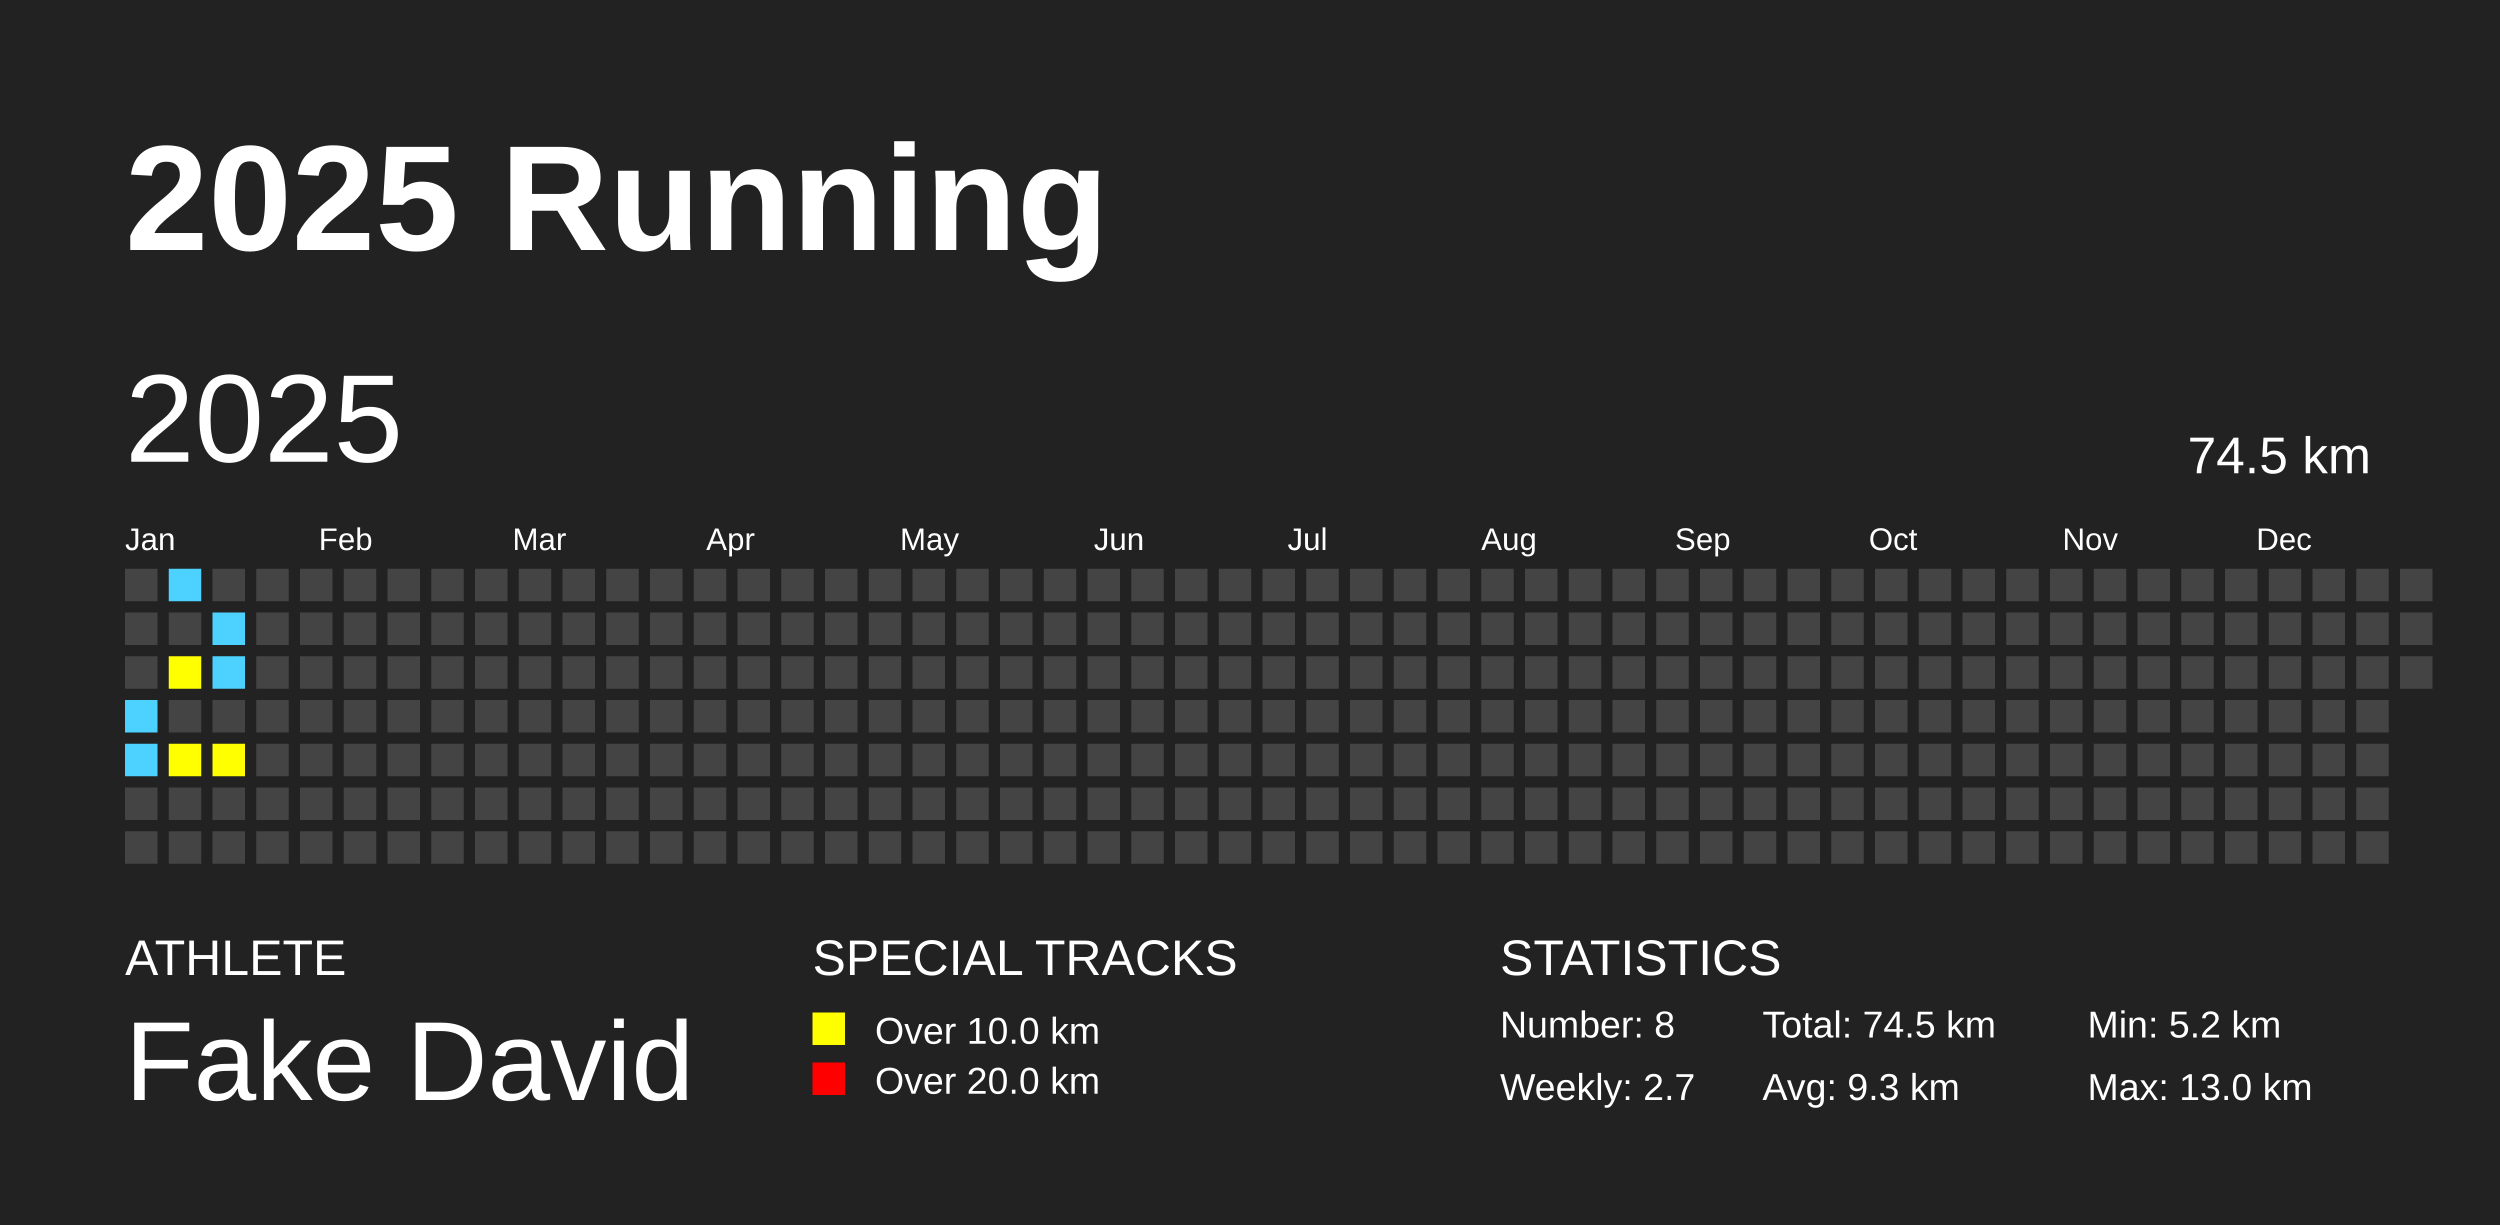
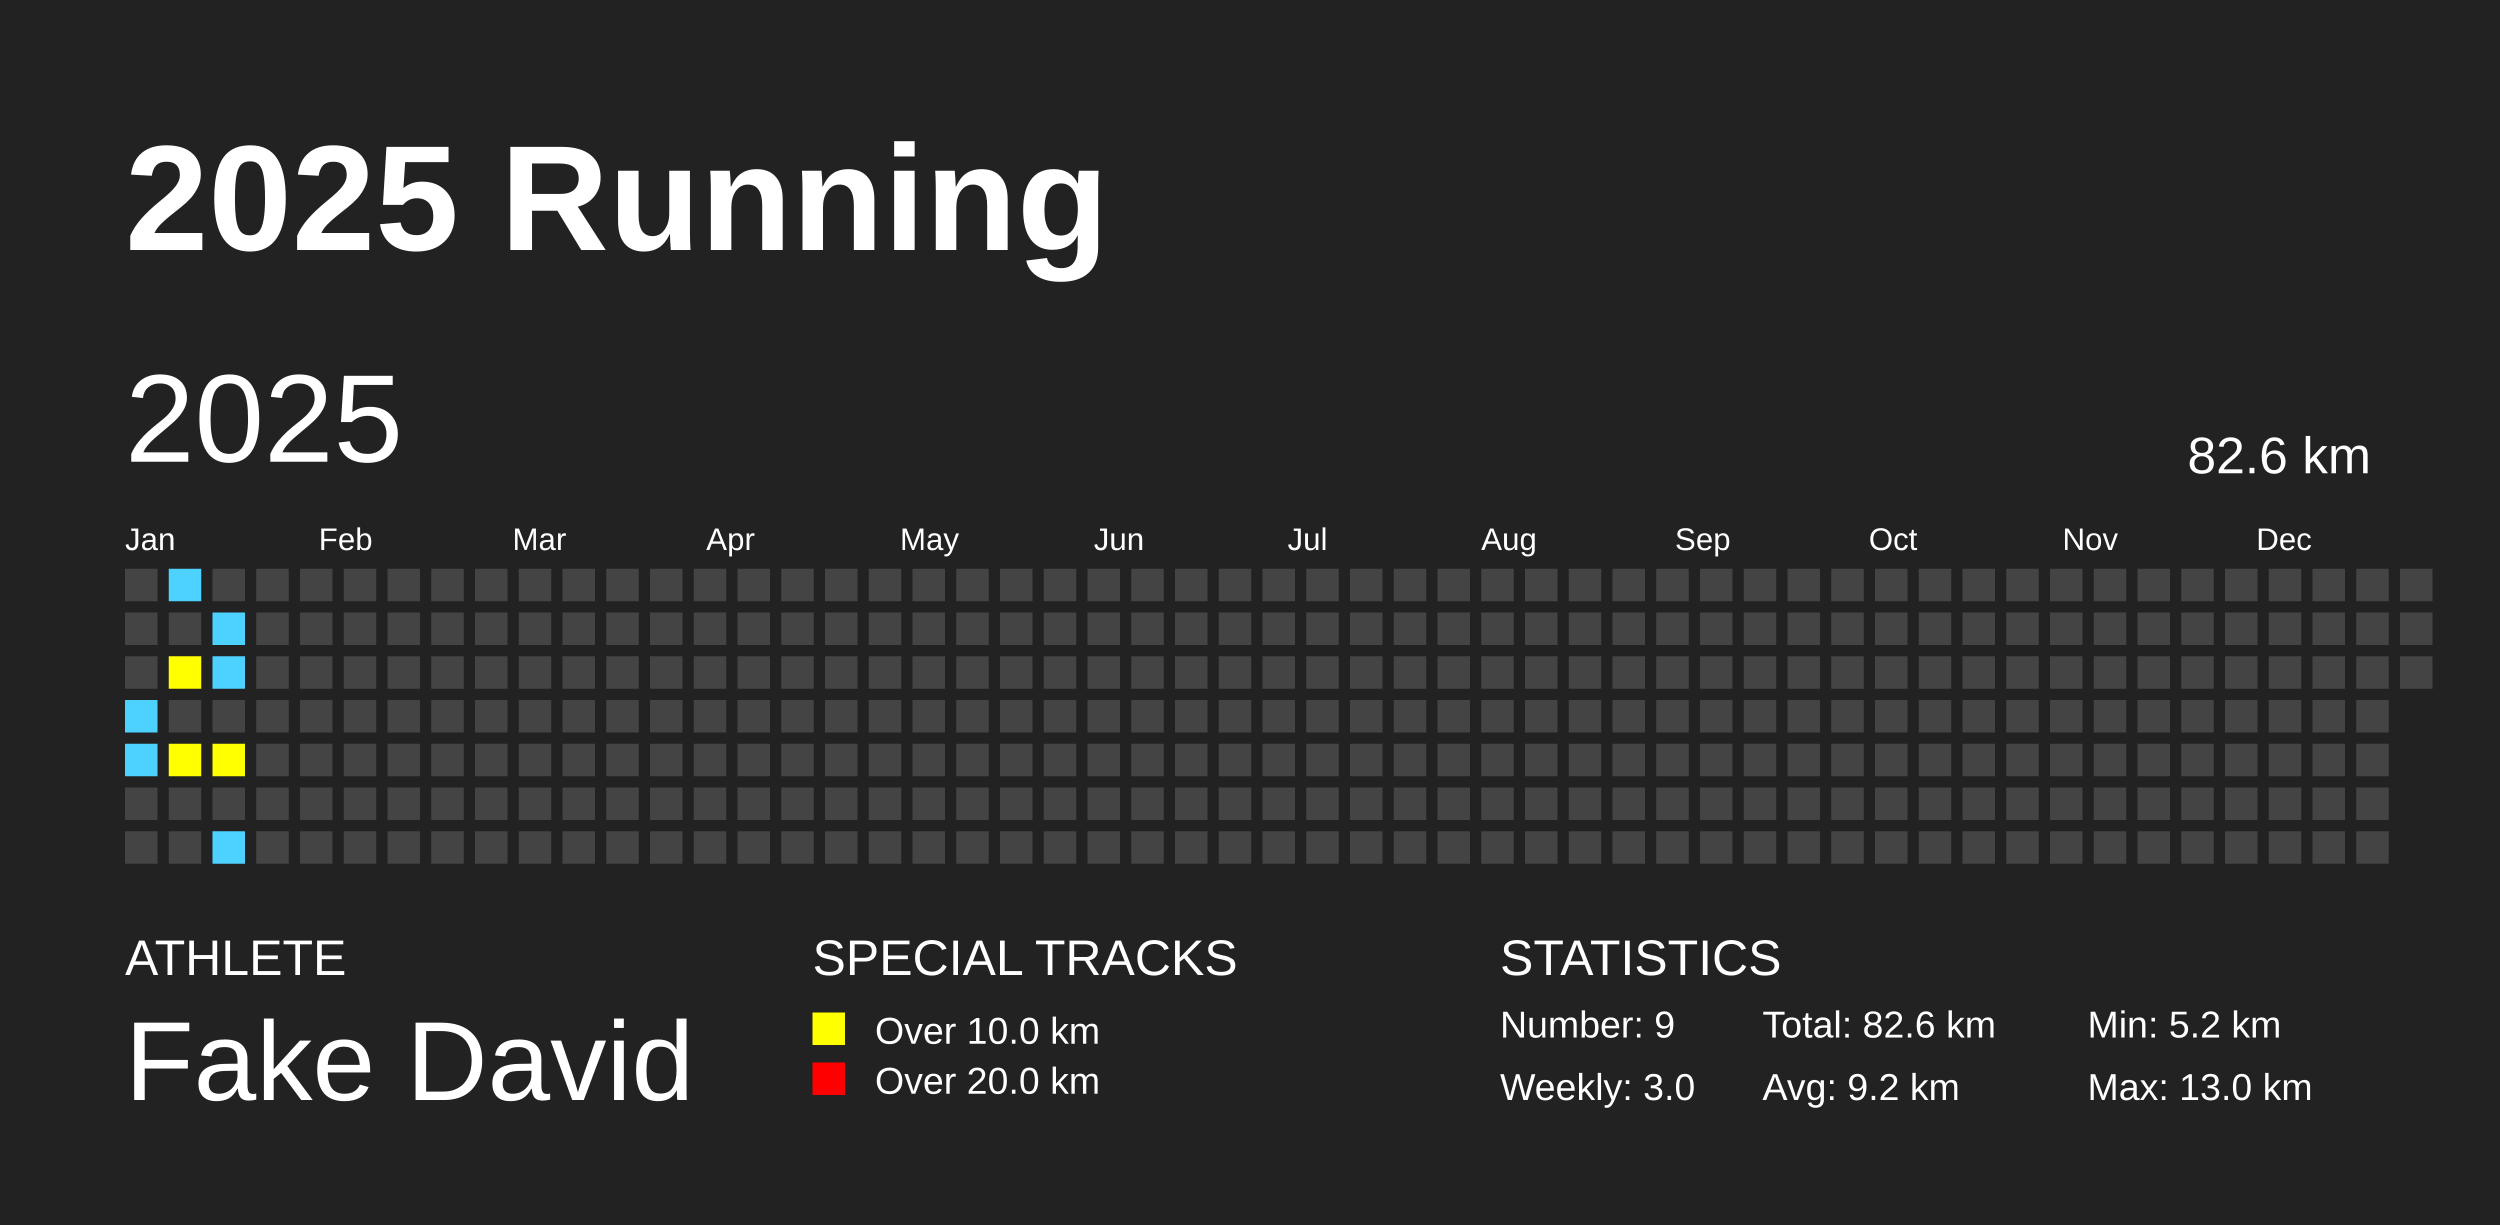
<svg xmlns="http://www.w3.org/2000/svg" baseProfile="full" height="98mm" version="1.1" viewBox="0,0,200,98" width="200mm">
  <defs />
  <rect fill="#222222" height="98" width="200" x="0" y="0" />
  <text fill="#FFFFFF" style="font-size:12px; font-family:Arial; font-weight:bold;" x="10" y="20">2025 Running</text>
  <text fill="#FFFFFF" style="font-size:4px; font-family:Arial" x="10" y="78">ATHLETE</text>
  <text fill="#FFFFFF" style="font-size:9px; font-family:Arial" x="10" y="88">Fake David</text>
  <text fill="#FFFFFF" style="font-size:4px; font-family:Arial" x="65" y="78">SPECIAL TRACKS</text>
  <rect fill="yellow" height="2.6" width="2.6" x="65" y="81" />
  <text fill="#FFFFFF" style="font-size:3px; font-family:Arial" x="70" y="83.5">Over 10.0 km</text>
  <rect fill="red" height="2.6" width="2.6" x="65" y="85" />
  <text fill="#FFFFFF" style="font-size:3px; font-family:Arial" x="70" y="87.5">Over 20.0 km</text>
  <text fill="#FFFFFF" style="font-size:4px; font-family:Arial" x="120" y="78">STATISTICS</text>
-   <text fill="#FFFFFF" style="font-size:3px; font-family:Arial" x="120" y="83">Number: 8</text>
-   <text fill="#FFFFFF" style="font-size:3px; font-family:Arial" x="120" y="88">Weekly: 2.7</text>
-   <text fill="#FFFFFF" style="font-size:3px; font-family:Arial" x="141" y="83">Total: 74.5 km</text>
-   <text fill="#FFFFFF" style="font-size:3px; font-family:Arial" x="141" y="88">Avg: 9.3 km</text>
+   <text fill="#FFFFFF" style="font-size:3px; font-family:Arial" x="120" y="83">Number: 9</text>
+   <text fill="#FFFFFF" style="font-size:3px; font-family:Arial" x="120" y="88">Weekly: 3.0</text>
+   <text fill="#FFFFFF" style="font-size:3px; font-family:Arial" x="141" y="83">Total: 82.6 km</text>
+   <text fill="#FFFFFF" style="font-size:3px; font-family:Arial" x="141" y="88">Avg: 9.2 km</text>
  <text fill="#FFFFFF" style="font-size:3px; font-family:Arial" x="167" y="83">Min: 5.2 km</text>
  <text fill="#FFFFFF" style="font-size:3px; font-family:Arial" x="167" y="88">Max: 13.0 km</text>
  <text dominant-baseline="hanging" fill="#FFFFFF" style="font-size:10.0px; font-family:Arial;" x="10" y="30">2025</text>
-   <text dominant-baseline="hanging" fill="#FFFFFF" style="font-size:4.125px; font-family:Arial;" x="175" y="35">74.5 km</text>
+   <text dominant-baseline="hanging" fill="#FFFFFF" style="font-size:4.125px; font-family:Arial;" x="175" y="35">82.6 km</text>
  <text fill="#FFFFFF" style="font-size:2.5px; font-family:Arial" x="10.0" y="44">Jan</text>
  <text fill="#FFFFFF" style="font-size:2.5px; font-family:Arial" x="25.5" y="44">Feb</text>
  <text fill="#FFFFFF" style="font-size:2.5px; font-family:Arial" x="41.0" y="44">Mar</text>
  <text fill="#FFFFFF" style="font-size:2.5px; font-family:Arial" x="56.5" y="44">Apr</text>
  <text fill="#FFFFFF" style="font-size:2.5px; font-family:Arial" x="72.0" y="44">May</text>
  <text fill="#FFFFFF" style="font-size:2.5px; font-family:Arial" x="87.5" y="44">Jun</text>
  <text fill="#FFFFFF" style="font-size:2.5px; font-family:Arial" x="103.0" y="44">Jul</text>
  <text fill="#FFFFFF" style="font-size:2.5px; font-family:Arial" x="118.5" y="44">Aug</text>
  <text fill="#FFFFFF" style="font-size:2.5px; font-family:Arial" x="134.0" y="44">Sep</text>
  <text fill="#FFFFFF" style="font-size:2.5px; font-family:Arial" x="149.5" y="44">Oct</text>
  <text fill="#FFFFFF" style="font-size:2.5px; font-family:Arial" x="165.0" y="44">Nov</text>
  <text fill="#FFFFFF" style="font-size:2.5px; font-family:Arial" x="180.5" y="44">Dec</text>
  <rect fill="#444444" height="2.6" width="2.6" x="10.0" y="45.5" />
  <rect fill="#444444" height="2.6" width="2.6" x="10.0" y="49.0" />
  <rect fill="#444444" height="2.6" width="2.6" x="10.0" y="52.5" />
  <rect fill="#4DD2FF" height="2.6" width="2.6" x="10.0" y="56.0" />
  <rect fill="#4DD2FF" height="2.6" width="2.6" x="10.0" y="59.5" />
  <rect fill="#444444" height="2.6" width="2.6" x="10.0" y="63.0" />
  <rect fill="#444444" height="2.6" width="2.6" x="10.0" y="66.5" />
  <rect fill="#4DD2FF" height="2.6" width="2.6" x="13.5" y="45.5" />
  <rect fill="#444444" height="2.6" width="2.6" x="13.5" y="49.0" />
  <rect fill="yellow" height="2.6" width="2.6" x="13.5" y="52.5" />
  <rect fill="#444444" height="2.6" width="2.6" x="13.5" y="56.0" />
  <rect fill="yellow" height="2.6" width="2.6" x="13.5" y="59.5" />
  <rect fill="#444444" height="2.6" width="2.6" x="13.5" y="63.0" />
  <rect fill="#444444" height="2.6" width="2.6" x="13.5" y="66.5" />
  <rect fill="#444444" height="2.6" width="2.6" x="17.0" y="45.5" />
  <rect fill="#4DD2FF" height="2.6" width="2.6" x="17.0" y="49.0" />
  <rect fill="#4DD2FF" height="2.6" width="2.6" x="17.0" y="52.5" />
  <rect fill="#444444" height="2.6" width="2.6" x="17.0" y="56.0" />
  <rect fill="yellow" height="2.6" width="2.6" x="17.0" y="59.5" />
  <rect fill="#444444" height="2.6" width="2.6" x="17.0" y="63.0" />
-   <rect fill="#444444" height="2.6" width="2.6" x="17.0" y="66.5" />
+   <rect fill="#4DD2FF" height="2.6" width="2.6" x="17.0" y="66.5" />
  <rect fill="#444444" height="2.6" width="2.6" x="20.5" y="45.5" />
  <rect fill="#444444" height="2.6" width="2.6" x="20.5" y="49.0" />
  <rect fill="#444444" height="2.6" width="2.6" x="20.5" y="52.5" />
  <rect fill="#444444" height="2.6" width="2.6" x="20.5" y="56.0" />
  <rect fill="#444444" height="2.6" width="2.6" x="20.5" y="59.5" />
  <rect fill="#444444" height="2.6" width="2.6" x="20.5" y="63.0" />
  <rect fill="#444444" height="2.6" width="2.6" x="20.5" y="66.5" />
  <rect fill="#444444" height="2.6" width="2.6" x="24.0" y="45.5" />
  <rect fill="#444444" height="2.6" width="2.6" x="24.0" y="49.0" />
  <rect fill="#444444" height="2.6" width="2.6" x="24.0" y="52.5" />
  <rect fill="#444444" height="2.6" width="2.6" x="24.0" y="56.0" />
  <rect fill="#444444" height="2.6" width="2.6" x="24.0" y="59.5" />
  <rect fill="#444444" height="2.6" width="2.6" x="24.0" y="63.0" />
  <rect fill="#444444" height="2.6" width="2.6" x="24.0" y="66.5" />
  <rect fill="#444444" height="2.6" width="2.6" x="27.5" y="45.5" />
  <rect fill="#444444" height="2.6" width="2.6" x="27.5" y="49.0" />
  <rect fill="#444444" height="2.6" width="2.6" x="27.5" y="52.5" />
  <rect fill="#444444" height="2.6" width="2.6" x="27.5" y="56.0" />
  <rect fill="#444444" height="2.6" width="2.6" x="27.5" y="59.5" />
  <rect fill="#444444" height="2.6" width="2.6" x="27.5" y="63.0" />
  <rect fill="#444444" height="2.6" width="2.6" x="27.5" y="66.5" />
  <rect fill="#444444" height="2.6" width="2.6" x="31.0" y="45.5" />
  <rect fill="#444444" height="2.6" width="2.6" x="31.0" y="49.0" />
  <rect fill="#444444" height="2.6" width="2.6" x="31.0" y="52.5" />
  <rect fill="#444444" height="2.6" width="2.6" x="31.0" y="56.0" />
  <rect fill="#444444" height="2.6" width="2.6" x="31.0" y="59.5" />
  <rect fill="#444444" height="2.6" width="2.6" x="31.0" y="63.0" />
  <rect fill="#444444" height="2.6" width="2.6" x="31.0" y="66.5" />
  <rect fill="#444444" height="2.6" width="2.6" x="34.5" y="45.5" />
  <rect fill="#444444" height="2.6" width="2.6" x="34.5" y="49.0" />
  <rect fill="#444444" height="2.6" width="2.6" x="34.5" y="52.5" />
  <rect fill="#444444" height="2.6" width="2.6" x="34.5" y="56.0" />
  <rect fill="#444444" height="2.6" width="2.6" x="34.5" y="59.5" />
  <rect fill="#444444" height="2.6" width="2.6" x="34.5" y="63.0" />
  <rect fill="#444444" height="2.6" width="2.6" x="34.5" y="66.5" />
  <rect fill="#444444" height="2.6" width="2.6" x="38.0" y="45.5" />
  <rect fill="#444444" height="2.6" width="2.6" x="38.0" y="49.0" />
  <rect fill="#444444" height="2.6" width="2.6" x="38.0" y="52.5" />
  <rect fill="#444444" height="2.6" width="2.6" x="38.0" y="56.0" />
  <rect fill="#444444" height="2.6" width="2.6" x="38.0" y="59.5" />
  <rect fill="#444444" height="2.6" width="2.6" x="38.0" y="63.0" />
  <rect fill="#444444" height="2.6" width="2.6" x="38.0" y="66.5" />
  <rect fill="#444444" height="2.6" width="2.6" x="41.5" y="45.5" />
  <rect fill="#444444" height="2.6" width="2.6" x="41.5" y="49.0" />
  <rect fill="#444444" height="2.6" width="2.6" x="41.5" y="52.5" />
  <rect fill="#444444" height="2.6" width="2.6" x="41.5" y="56.0" />
  <rect fill="#444444" height="2.6" width="2.6" x="41.5" y="59.5" />
  <rect fill="#444444" height="2.6" width="2.6" x="41.5" y="63.0" />
  <rect fill="#444444" height="2.6" width="2.6" x="41.5" y="66.5" />
  <rect fill="#444444" height="2.6" width="2.6" x="45.0" y="45.5" />
  <rect fill="#444444" height="2.6" width="2.6" x="45.0" y="49.0" />
  <rect fill="#444444" height="2.6" width="2.6" x="45.0" y="52.5" />
  <rect fill="#444444" height="2.6" width="2.6" x="45.0" y="56.0" />
  <rect fill="#444444" height="2.6" width="2.6" x="45.0" y="59.5" />
  <rect fill="#444444" height="2.6" width="2.6" x="45.0" y="63.0" />
  <rect fill="#444444" height="2.6" width="2.6" x="45.0" y="66.5" />
  <rect fill="#444444" height="2.6" width="2.6" x="48.5" y="45.5" />
  <rect fill="#444444" height="2.6" width="2.6" x="48.5" y="49.0" />
  <rect fill="#444444" height="2.6" width="2.6" x="48.5" y="52.5" />
  <rect fill="#444444" height="2.6" width="2.6" x="48.5" y="56.0" />
  <rect fill="#444444" height="2.6" width="2.6" x="48.5" y="59.5" />
  <rect fill="#444444" height="2.6" width="2.6" x="48.5" y="63.0" />
  <rect fill="#444444" height="2.6" width="2.6" x="48.5" y="66.5" />
  <rect fill="#444444" height="2.6" width="2.6" x="52.0" y="45.5" />
  <rect fill="#444444" height="2.6" width="2.6" x="52.0" y="49.0" />
  <rect fill="#444444" height="2.6" width="2.6" x="52.0" y="52.5" />
  <rect fill="#444444" height="2.6" width="2.6" x="52.0" y="56.0" />
  <rect fill="#444444" height="2.6" width="2.6" x="52.0" y="59.5" />
  <rect fill="#444444" height="2.6" width="2.6" x="52.0" y="63.0" />
  <rect fill="#444444" height="2.6" width="2.6" x="52.0" y="66.5" />
  <rect fill="#444444" height="2.6" width="2.6" x="55.5" y="45.5" />
  <rect fill="#444444" height="2.6" width="2.6" x="55.5" y="49.0" />
  <rect fill="#444444" height="2.6" width="2.6" x="55.5" y="52.5" />
  <rect fill="#444444" height="2.6" width="2.6" x="55.5" y="56.0" />
  <rect fill="#444444" height="2.6" width="2.6" x="55.5" y="59.5" />
  <rect fill="#444444" height="2.6" width="2.6" x="55.5" y="63.0" />
  <rect fill="#444444" height="2.6" width="2.6" x="55.5" y="66.5" />
  <rect fill="#444444" height="2.6" width="2.6" x="59.0" y="45.5" />
  <rect fill="#444444" height="2.6" width="2.6" x="59.0" y="49.0" />
  <rect fill="#444444" height="2.6" width="2.6" x="59.0" y="52.5" />
  <rect fill="#444444" height="2.6" width="2.6" x="59.0" y="56.0" />
  <rect fill="#444444" height="2.6" width="2.6" x="59.0" y="59.5" />
  <rect fill="#444444" height="2.6" width="2.6" x="59.0" y="63.0" />
  <rect fill="#444444" height="2.6" width="2.6" x="59.0" y="66.5" />
  <rect fill="#444444" height="2.6" width="2.6" x="62.5" y="45.5" />
  <rect fill="#444444" height="2.6" width="2.6" x="62.5" y="49.0" />
  <rect fill="#444444" height="2.6" width="2.6" x="62.5" y="52.5" />
  <rect fill="#444444" height="2.6" width="2.6" x="62.5" y="56.0" />
  <rect fill="#444444" height="2.6" width="2.6" x="62.5" y="59.5" />
  <rect fill="#444444" height="2.6" width="2.6" x="62.5" y="63.0" />
  <rect fill="#444444" height="2.6" width="2.6" x="62.5" y="66.5" />
  <rect fill="#444444" height="2.6" width="2.6" x="66.0" y="45.5" />
  <rect fill="#444444" height="2.6" width="2.6" x="66.0" y="49.0" />
  <rect fill="#444444" height="2.6" width="2.6" x="66.0" y="52.5" />
  <rect fill="#444444" height="2.6" width="2.6" x="66.0" y="56.0" />
  <rect fill="#444444" height="2.6" width="2.6" x="66.0" y="59.5" />
  <rect fill="#444444" height="2.6" width="2.6" x="66.0" y="63.0" />
  <rect fill="#444444" height="2.6" width="2.6" x="66.0" y="66.5" />
  <rect fill="#444444" height="2.6" width="2.6" x="69.5" y="45.5" />
  <rect fill="#444444" height="2.6" width="2.6" x="69.5" y="49.0" />
  <rect fill="#444444" height="2.6" width="2.6" x="69.5" y="52.5" />
  <rect fill="#444444" height="2.6" width="2.6" x="69.5" y="56.0" />
  <rect fill="#444444" height="2.6" width="2.6" x="69.5" y="59.5" />
  <rect fill="#444444" height="2.6" width="2.6" x="69.5" y="63.0" />
  <rect fill="#444444" height="2.6" width="2.6" x="69.5" y="66.5" />
  <rect fill="#444444" height="2.6" width="2.6" x="73.0" y="45.5" />
  <rect fill="#444444" height="2.6" width="2.6" x="73.0" y="49.0" />
  <rect fill="#444444" height="2.6" width="2.6" x="73.0" y="52.5" />
  <rect fill="#444444" height="2.6" width="2.6" x="73.0" y="56.0" />
  <rect fill="#444444" height="2.6" width="2.6" x="73.0" y="59.5" />
  <rect fill="#444444" height="2.6" width="2.6" x="73.0" y="63.0" />
  <rect fill="#444444" height="2.6" width="2.6" x="73.0" y="66.5" />
  <rect fill="#444444" height="2.6" width="2.6" x="76.5" y="45.5" />
  <rect fill="#444444" height="2.6" width="2.6" x="76.5" y="49.0" />
  <rect fill="#444444" height="2.6" width="2.6" x="76.5" y="52.5" />
  <rect fill="#444444" height="2.6" width="2.6" x="76.5" y="56.0" />
  <rect fill="#444444" height="2.6" width="2.6" x="76.5" y="59.5" />
  <rect fill="#444444" height="2.6" width="2.6" x="76.5" y="63.0" />
  <rect fill="#444444" height="2.6" width="2.6" x="76.5" y="66.5" />
  <rect fill="#444444" height="2.6" width="2.6" x="80.0" y="45.5" />
  <rect fill="#444444" height="2.6" width="2.6" x="80.0" y="49.0" />
  <rect fill="#444444" height="2.6" width="2.6" x="80.0" y="52.5" />
  <rect fill="#444444" height="2.6" width="2.6" x="80.0" y="56.0" />
  <rect fill="#444444" height="2.6" width="2.6" x="80.0" y="59.5" />
  <rect fill="#444444" height="2.6" width="2.6" x="80.0" y="63.0" />
  <rect fill="#444444" height="2.6" width="2.6" x="80.0" y="66.5" />
  <rect fill="#444444" height="2.6" width="2.6" x="83.5" y="45.5" />
  <rect fill="#444444" height="2.6" width="2.6" x="83.5" y="49.0" />
  <rect fill="#444444" height="2.6" width="2.6" x="83.5" y="52.5" />
  <rect fill="#444444" height="2.6" width="2.6" x="83.5" y="56.0" />
  <rect fill="#444444" height="2.6" width="2.6" x="83.5" y="59.5" />
  <rect fill="#444444" height="2.6" width="2.6" x="83.5" y="63.0" />
  <rect fill="#444444" height="2.6" width="2.6" x="83.5" y="66.5" />
  <rect fill="#444444" height="2.6" width="2.6" x="87.0" y="45.5" />
  <rect fill="#444444" height="2.6" width="2.6" x="87.0" y="49.0" />
  <rect fill="#444444" height="2.6" width="2.6" x="87.0" y="52.5" />
  <rect fill="#444444" height="2.6" width="2.6" x="87.0" y="56.0" />
  <rect fill="#444444" height="2.6" width="2.6" x="87.0" y="59.5" />
  <rect fill="#444444" height="2.6" width="2.6" x="87.0" y="63.0" />
  <rect fill="#444444" height="2.6" width="2.6" x="87.0" y="66.5" />
  <rect fill="#444444" height="2.6" width="2.6" x="90.5" y="45.5" />
  <rect fill="#444444" height="2.6" width="2.6" x="90.5" y="49.0" />
  <rect fill="#444444" height="2.6" width="2.6" x="90.5" y="52.5" />
  <rect fill="#444444" height="2.6" width="2.6" x="90.5" y="56.0" />
  <rect fill="#444444" height="2.6" width="2.6" x="90.5" y="59.5" />
  <rect fill="#444444" height="2.6" width="2.6" x="90.5" y="63.0" />
  <rect fill="#444444" height="2.6" width="2.6" x="90.5" y="66.5" />
  <rect fill="#444444" height="2.6" width="2.6" x="94.0" y="45.5" />
  <rect fill="#444444" height="2.6" width="2.6" x="94.0" y="49.0" />
  <rect fill="#444444" height="2.6" width="2.6" x="94.0" y="52.5" />
  <rect fill="#444444" height="2.6" width="2.6" x="94.0" y="56.0" />
  <rect fill="#444444" height="2.6" width="2.6" x="94.0" y="59.5" />
  <rect fill="#444444" height="2.6" width="2.6" x="94.0" y="63.0" />
  <rect fill="#444444" height="2.6" width="2.6" x="94.0" y="66.5" />
  <rect fill="#444444" height="2.6" width="2.6" x="97.5" y="45.5" />
  <rect fill="#444444" height="2.6" width="2.6" x="97.5" y="49.0" />
  <rect fill="#444444" height="2.6" width="2.6" x="97.5" y="52.5" />
  <rect fill="#444444" height="2.6" width="2.6" x="97.5" y="56.0" />
  <rect fill="#444444" height="2.6" width="2.6" x="97.5" y="59.5" />
  <rect fill="#444444" height="2.6" width="2.6" x="97.5" y="63.0" />
  <rect fill="#444444" height="2.6" width="2.6" x="97.5" y="66.5" />
  <rect fill="#444444" height="2.6" width="2.6" x="101.0" y="45.5" />
  <rect fill="#444444" height="2.6" width="2.6" x="101.0" y="49.0" />
  <rect fill="#444444" height="2.6" width="2.6" x="101.0" y="52.5" />
  <rect fill="#444444" height="2.6" width="2.6" x="101.0" y="56.0" />
  <rect fill="#444444" height="2.6" width="2.6" x="101.0" y="59.5" />
  <rect fill="#444444" height="2.6" width="2.6" x="101.0" y="63.0" />
  <rect fill="#444444" height="2.6" width="2.6" x="101.0" y="66.5" />
  <rect fill="#444444" height="2.6" width="2.6" x="104.5" y="45.5" />
  <rect fill="#444444" height="2.6" width="2.6" x="104.5" y="49.0" />
  <rect fill="#444444" height="2.6" width="2.6" x="104.5" y="52.5" />
  <rect fill="#444444" height="2.6" width="2.6" x="104.5" y="56.0" />
  <rect fill="#444444" height="2.6" width="2.6" x="104.5" y="59.5" />
  <rect fill="#444444" height="2.6" width="2.6" x="104.5" y="63.0" />
  <rect fill="#444444" height="2.6" width="2.6" x="104.5" y="66.5" />
  <rect fill="#444444" height="2.6" width="2.6" x="108.0" y="45.5" />
  <rect fill="#444444" height="2.6" width="2.6" x="108.0" y="49.0" />
  <rect fill="#444444" height="2.6" width="2.6" x="108.0" y="52.5" />
  <rect fill="#444444" height="2.6" width="2.6" x="108.0" y="56.0" />
  <rect fill="#444444" height="2.6" width="2.6" x="108.0" y="59.5" />
  <rect fill="#444444" height="2.6" width="2.6" x="108.0" y="63.0" />
  <rect fill="#444444" height="2.6" width="2.6" x="108.0" y="66.5" />
  <rect fill="#444444" height="2.6" width="2.6" x="111.5" y="45.5" />
  <rect fill="#444444" height="2.6" width="2.6" x="111.5" y="49.0" />
  <rect fill="#444444" height="2.6" width="2.6" x="111.5" y="52.5" />
  <rect fill="#444444" height="2.6" width="2.6" x="111.5" y="56.0" />
  <rect fill="#444444" height="2.6" width="2.6" x="111.5" y="59.5" />
  <rect fill="#444444" height="2.6" width="2.6" x="111.5" y="63.0" />
  <rect fill="#444444" height="2.6" width="2.6" x="111.5" y="66.5" />
  <rect fill="#444444" height="2.6" width="2.6" x="115.0" y="45.5" />
  <rect fill="#444444" height="2.6" width="2.6" x="115.0" y="49.0" />
  <rect fill="#444444" height="2.6" width="2.6" x="115.0" y="52.5" />
  <rect fill="#444444" height="2.6" width="2.6" x="115.0" y="56.0" />
  <rect fill="#444444" height="2.6" width="2.6" x="115.0" y="59.5" />
  <rect fill="#444444" height="2.6" width="2.6" x="115.0" y="63.0" />
  <rect fill="#444444" height="2.6" width="2.6" x="115.0" y="66.5" />
  <rect fill="#444444" height="2.6" width="2.6" x="118.5" y="45.5" />
  <rect fill="#444444" height="2.6" width="2.6" x="118.5" y="49.0" />
  <rect fill="#444444" height="2.6" width="2.6" x="118.5" y="52.5" />
  <rect fill="#444444" height="2.6" width="2.6" x="118.5" y="56.0" />
  <rect fill="#444444" height="2.6" width="2.6" x="118.5" y="59.5" />
  <rect fill="#444444" height="2.6" width="2.6" x="118.5" y="63.0" />
  <rect fill="#444444" height="2.6" width="2.6" x="118.5" y="66.5" />
  <rect fill="#444444" height="2.6" width="2.6" x="122.0" y="45.5" />
  <rect fill="#444444" height="2.6" width="2.6" x="122.0" y="49.0" />
  <rect fill="#444444" height="2.6" width="2.6" x="122.0" y="52.5" />
  <rect fill="#444444" height="2.6" width="2.6" x="122.0" y="56.0" />
  <rect fill="#444444" height="2.6" width="2.6" x="122.0" y="59.5" />
  <rect fill="#444444" height="2.6" width="2.6" x="122.0" y="63.0" />
  <rect fill="#444444" height="2.6" width="2.6" x="122.0" y="66.5" />
  <rect fill="#444444" height="2.6" width="2.6" x="125.5" y="45.5" />
  <rect fill="#444444" height="2.6" width="2.6" x="125.5" y="49.0" />
  <rect fill="#444444" height="2.6" width="2.6" x="125.5" y="52.5" />
  <rect fill="#444444" height="2.6" width="2.6" x="125.5" y="56.0" />
  <rect fill="#444444" height="2.6" width="2.6" x="125.5" y="59.5" />
  <rect fill="#444444" height="2.6" width="2.6" x="125.5" y="63.0" />
  <rect fill="#444444" height="2.6" width="2.6" x="125.5" y="66.5" />
  <rect fill="#444444" height="2.6" width="2.6" x="129.0" y="45.5" />
  <rect fill="#444444" height="2.6" width="2.6" x="129.0" y="49.0" />
  <rect fill="#444444" height="2.6" width="2.6" x="129.0" y="52.5" />
  <rect fill="#444444" height="2.6" width="2.6" x="129.0" y="56.0" />
  <rect fill="#444444" height="2.6" width="2.6" x="129.0" y="59.5" />
  <rect fill="#444444" height="2.6" width="2.6" x="129.0" y="63.0" />
  <rect fill="#444444" height="2.6" width="2.6" x="129.0" y="66.5" />
  <rect fill="#444444" height="2.6" width="2.6" x="132.5" y="45.5" />
  <rect fill="#444444" height="2.6" width="2.6" x="132.5" y="49.0" />
  <rect fill="#444444" height="2.6" width="2.6" x="132.5" y="52.5" />
  <rect fill="#444444" height="2.6" width="2.6" x="132.5" y="56.0" />
  <rect fill="#444444" height="2.6" width="2.6" x="132.5" y="59.5" />
  <rect fill="#444444" height="2.6" width="2.6" x="132.5" y="63.0" />
  <rect fill="#444444" height="2.6" width="2.6" x="132.5" y="66.5" />
  <rect fill="#444444" height="2.6" width="2.6" x="136.0" y="45.5" />
  <rect fill="#444444" height="2.6" width="2.6" x="136.0" y="49.0" />
  <rect fill="#444444" height="2.6" width="2.6" x="136.0" y="52.5" />
  <rect fill="#444444" height="2.6" width="2.6" x="136.0" y="56.0" />
  <rect fill="#444444" height="2.6" width="2.6" x="136.0" y="59.5" />
  <rect fill="#444444" height="2.6" width="2.6" x="136.0" y="63.0" />
  <rect fill="#444444" height="2.6" width="2.6" x="136.0" y="66.5" />
  <rect fill="#444444" height="2.6" width="2.6" x="139.5" y="45.5" />
  <rect fill="#444444" height="2.6" width="2.6" x="139.5" y="49.0" />
  <rect fill="#444444" height="2.6" width="2.6" x="139.5" y="52.5" />
  <rect fill="#444444" height="2.6" width="2.6" x="139.5" y="56.0" />
  <rect fill="#444444" height="2.6" width="2.6" x="139.5" y="59.5" />
  <rect fill="#444444" height="2.6" width="2.6" x="139.5" y="63.0" />
  <rect fill="#444444" height="2.6" width="2.6" x="139.5" y="66.5" />
  <rect fill="#444444" height="2.6" width="2.6" x="143.0" y="45.5" />
  <rect fill="#444444" height="2.6" width="2.6" x="143.0" y="49.0" />
  <rect fill="#444444" height="2.6" width="2.6" x="143.0" y="52.5" />
  <rect fill="#444444" height="2.6" width="2.6" x="143.0" y="56.0" />
  <rect fill="#444444" height="2.6" width="2.6" x="143.0" y="59.5" />
  <rect fill="#444444" height="2.6" width="2.6" x="143.0" y="63.0" />
  <rect fill="#444444" height="2.6" width="2.6" x="143.0" y="66.5" />
  <rect fill="#444444" height="2.6" width="2.6" x="146.5" y="45.5" />
  <rect fill="#444444" height="2.6" width="2.6" x="146.5" y="49.0" />
  <rect fill="#444444" height="2.6" width="2.6" x="146.5" y="52.5" />
  <rect fill="#444444" height="2.6" width="2.6" x="146.5" y="56.0" />
  <rect fill="#444444" height="2.6" width="2.6" x="146.5" y="59.5" />
  <rect fill="#444444" height="2.6" width="2.6" x="146.5" y="63.0" />
  <rect fill="#444444" height="2.6" width="2.6" x="146.5" y="66.5" />
  <rect fill="#444444" height="2.6" width="2.6" x="150.0" y="45.5" />
  <rect fill="#444444" height="2.6" width="2.6" x="150.0" y="49.0" />
  <rect fill="#444444" height="2.6" width="2.6" x="150.0" y="52.5" />
  <rect fill="#444444" height="2.6" width="2.6" x="150.0" y="56.0" />
  <rect fill="#444444" height="2.6" width="2.6" x="150.0" y="59.5" />
  <rect fill="#444444" height="2.6" width="2.6" x="150.0" y="63.0" />
  <rect fill="#444444" height="2.6" width="2.6" x="150.0" y="66.5" />
  <rect fill="#444444" height="2.6" width="2.6" x="153.5" y="45.5" />
  <rect fill="#444444" height="2.6" width="2.6" x="153.5" y="49.0" />
  <rect fill="#444444" height="2.6" width="2.6" x="153.5" y="52.5" />
  <rect fill="#444444" height="2.6" width="2.6" x="153.5" y="56.0" />
  <rect fill="#444444" height="2.6" width="2.6" x="153.5" y="59.5" />
  <rect fill="#444444" height="2.6" width="2.6" x="153.5" y="63.0" />
  <rect fill="#444444" height="2.6" width="2.6" x="153.5" y="66.5" />
  <rect fill="#444444" height="2.6" width="2.6" x="157.0" y="45.5" />
  <rect fill="#444444" height="2.6" width="2.6" x="157.0" y="49.0" />
  <rect fill="#444444" height="2.6" width="2.6" x="157.0" y="52.5" />
  <rect fill="#444444" height="2.6" width="2.6" x="157.0" y="56.0" />
  <rect fill="#444444" height="2.6" width="2.6" x="157.0" y="59.5" />
  <rect fill="#444444" height="2.6" width="2.6" x="157.0" y="63.0" />
  <rect fill="#444444" height="2.6" width="2.6" x="157.0" y="66.5" />
  <rect fill="#444444" height="2.6" width="2.6" x="160.5" y="45.5" />
  <rect fill="#444444" height="2.6" width="2.6" x="160.5" y="49.0" />
  <rect fill="#444444" height="2.6" width="2.6" x="160.5" y="52.5" />
  <rect fill="#444444" height="2.6" width="2.6" x="160.5" y="56.0" />
  <rect fill="#444444" height="2.6" width="2.6" x="160.5" y="59.5" />
  <rect fill="#444444" height="2.6" width="2.6" x="160.5" y="63.0" />
  <rect fill="#444444" height="2.6" width="2.6" x="160.5" y="66.5" />
  <rect fill="#444444" height="2.6" width="2.6" x="164.0" y="45.5" />
  <rect fill="#444444" height="2.6" width="2.6" x="164.0" y="49.0" />
  <rect fill="#444444" height="2.6" width="2.6" x="164.0" y="52.5" />
  <rect fill="#444444" height="2.6" width="2.6" x="164.0" y="56.0" />
  <rect fill="#444444" height="2.6" width="2.6" x="164.0" y="59.5" />
  <rect fill="#444444" height="2.6" width="2.6" x="164.0" y="63.0" />
  <rect fill="#444444" height="2.6" width="2.6" x="164.0" y="66.5" />
  <rect fill="#444444" height="2.6" width="2.6" x="167.5" y="45.5" />
  <rect fill="#444444" height="2.6" width="2.6" x="167.5" y="49.0" />
  <rect fill="#444444" height="2.6" width="2.6" x="167.5" y="52.5" />
  <rect fill="#444444" height="2.6" width="2.6" x="167.5" y="56.0" />
  <rect fill="#444444" height="2.6" width="2.6" x="167.5" y="59.5" />
  <rect fill="#444444" height="2.6" width="2.6" x="167.5" y="63.0" />
  <rect fill="#444444" height="2.6" width="2.6" x="167.5" y="66.5" />
  <rect fill="#444444" height="2.6" width="2.6" x="171.0" y="45.5" />
  <rect fill="#444444" height="2.6" width="2.6" x="171.0" y="49.0" />
  <rect fill="#444444" height="2.6" width="2.6" x="171.0" y="52.5" />
  <rect fill="#444444" height="2.6" width="2.6" x="171.0" y="56.0" />
  <rect fill="#444444" height="2.6" width="2.6" x="171.0" y="59.5" />
  <rect fill="#444444" height="2.6" width="2.6" x="171.0" y="63.0" />
  <rect fill="#444444" height="2.6" width="2.6" x="171.0" y="66.5" />
  <rect fill="#444444" height="2.6" width="2.6" x="174.5" y="45.5" />
  <rect fill="#444444" height="2.6" width="2.6" x="174.5" y="49.0" />
  <rect fill="#444444" height="2.6" width="2.6" x="174.5" y="52.5" />
  <rect fill="#444444" height="2.6" width="2.6" x="174.5" y="56.0" />
  <rect fill="#444444" height="2.6" width="2.6" x="174.5" y="59.5" />
  <rect fill="#444444" height="2.6" width="2.6" x="174.5" y="63.0" />
  <rect fill="#444444" height="2.6" width="2.6" x="174.5" y="66.5" />
  <rect fill="#444444" height="2.6" width="2.6" x="178.0" y="45.5" />
  <rect fill="#444444" height="2.6" width="2.6" x="178.0" y="49.0" />
  <rect fill="#444444" height="2.6" width="2.6" x="178.0" y="52.5" />
  <rect fill="#444444" height="2.6" width="2.6" x="178.0" y="56.0" />
  <rect fill="#444444" height="2.6" width="2.6" x="178.0" y="59.5" />
  <rect fill="#444444" height="2.6" width="2.6" x="178.0" y="63.0" />
  <rect fill="#444444" height="2.6" width="2.6" x="178.0" y="66.5" />
  <rect fill="#444444" height="2.6" width="2.6" x="181.5" y="45.5" />
  <rect fill="#444444" height="2.6" width="2.6" x="181.5" y="49.0" />
  <rect fill="#444444" height="2.6" width="2.6" x="181.5" y="52.5" />
  <rect fill="#444444" height="2.6" width="2.6" x="181.5" y="56.0" />
  <rect fill="#444444" height="2.6" width="2.6" x="181.5" y="59.5" />
  <rect fill="#444444" height="2.6" width="2.6" x="181.5" y="63.0" />
  <rect fill="#444444" height="2.6" width="2.6" x="181.5" y="66.5" />
  <rect fill="#444444" height="2.6" width="2.6" x="185.0" y="45.5" />
  <rect fill="#444444" height="2.6" width="2.6" x="185.0" y="49.0" />
  <rect fill="#444444" height="2.6" width="2.6" x="185.0" y="52.5" />
  <rect fill="#444444" height="2.6" width="2.6" x="185.0" y="56.0" />
  <rect fill="#444444" height="2.6" width="2.6" x="185.0" y="59.5" />
  <rect fill="#444444" height="2.6" width="2.6" x="185.0" y="63.0" />
  <rect fill="#444444" height="2.6" width="2.6" x="185.0" y="66.5" />
  <rect fill="#444444" height="2.6" width="2.6" x="188.5" y="45.5" />
  <rect fill="#444444" height="2.6" width="2.6" x="188.5" y="49.0" />
  <rect fill="#444444" height="2.6" width="2.6" x="188.5" y="52.5" />
  <rect fill="#444444" height="2.6" width="2.6" x="188.5" y="56.0" />
  <rect fill="#444444" height="2.6" width="2.6" x="188.5" y="59.5" />
  <rect fill="#444444" height="2.6" width="2.6" x="188.5" y="63.0" />
  <rect fill="#444444" height="2.6" width="2.6" x="188.5" y="66.5" />
  <rect fill="#444444" height="2.6" width="2.6" x="192.0" y="45.5" />
  <rect fill="#444444" height="2.6" width="2.6" x="192.0" y="49.0" />
  <rect fill="#444444" height="2.6" width="2.6" x="192.0" y="52.5" />
</svg>
